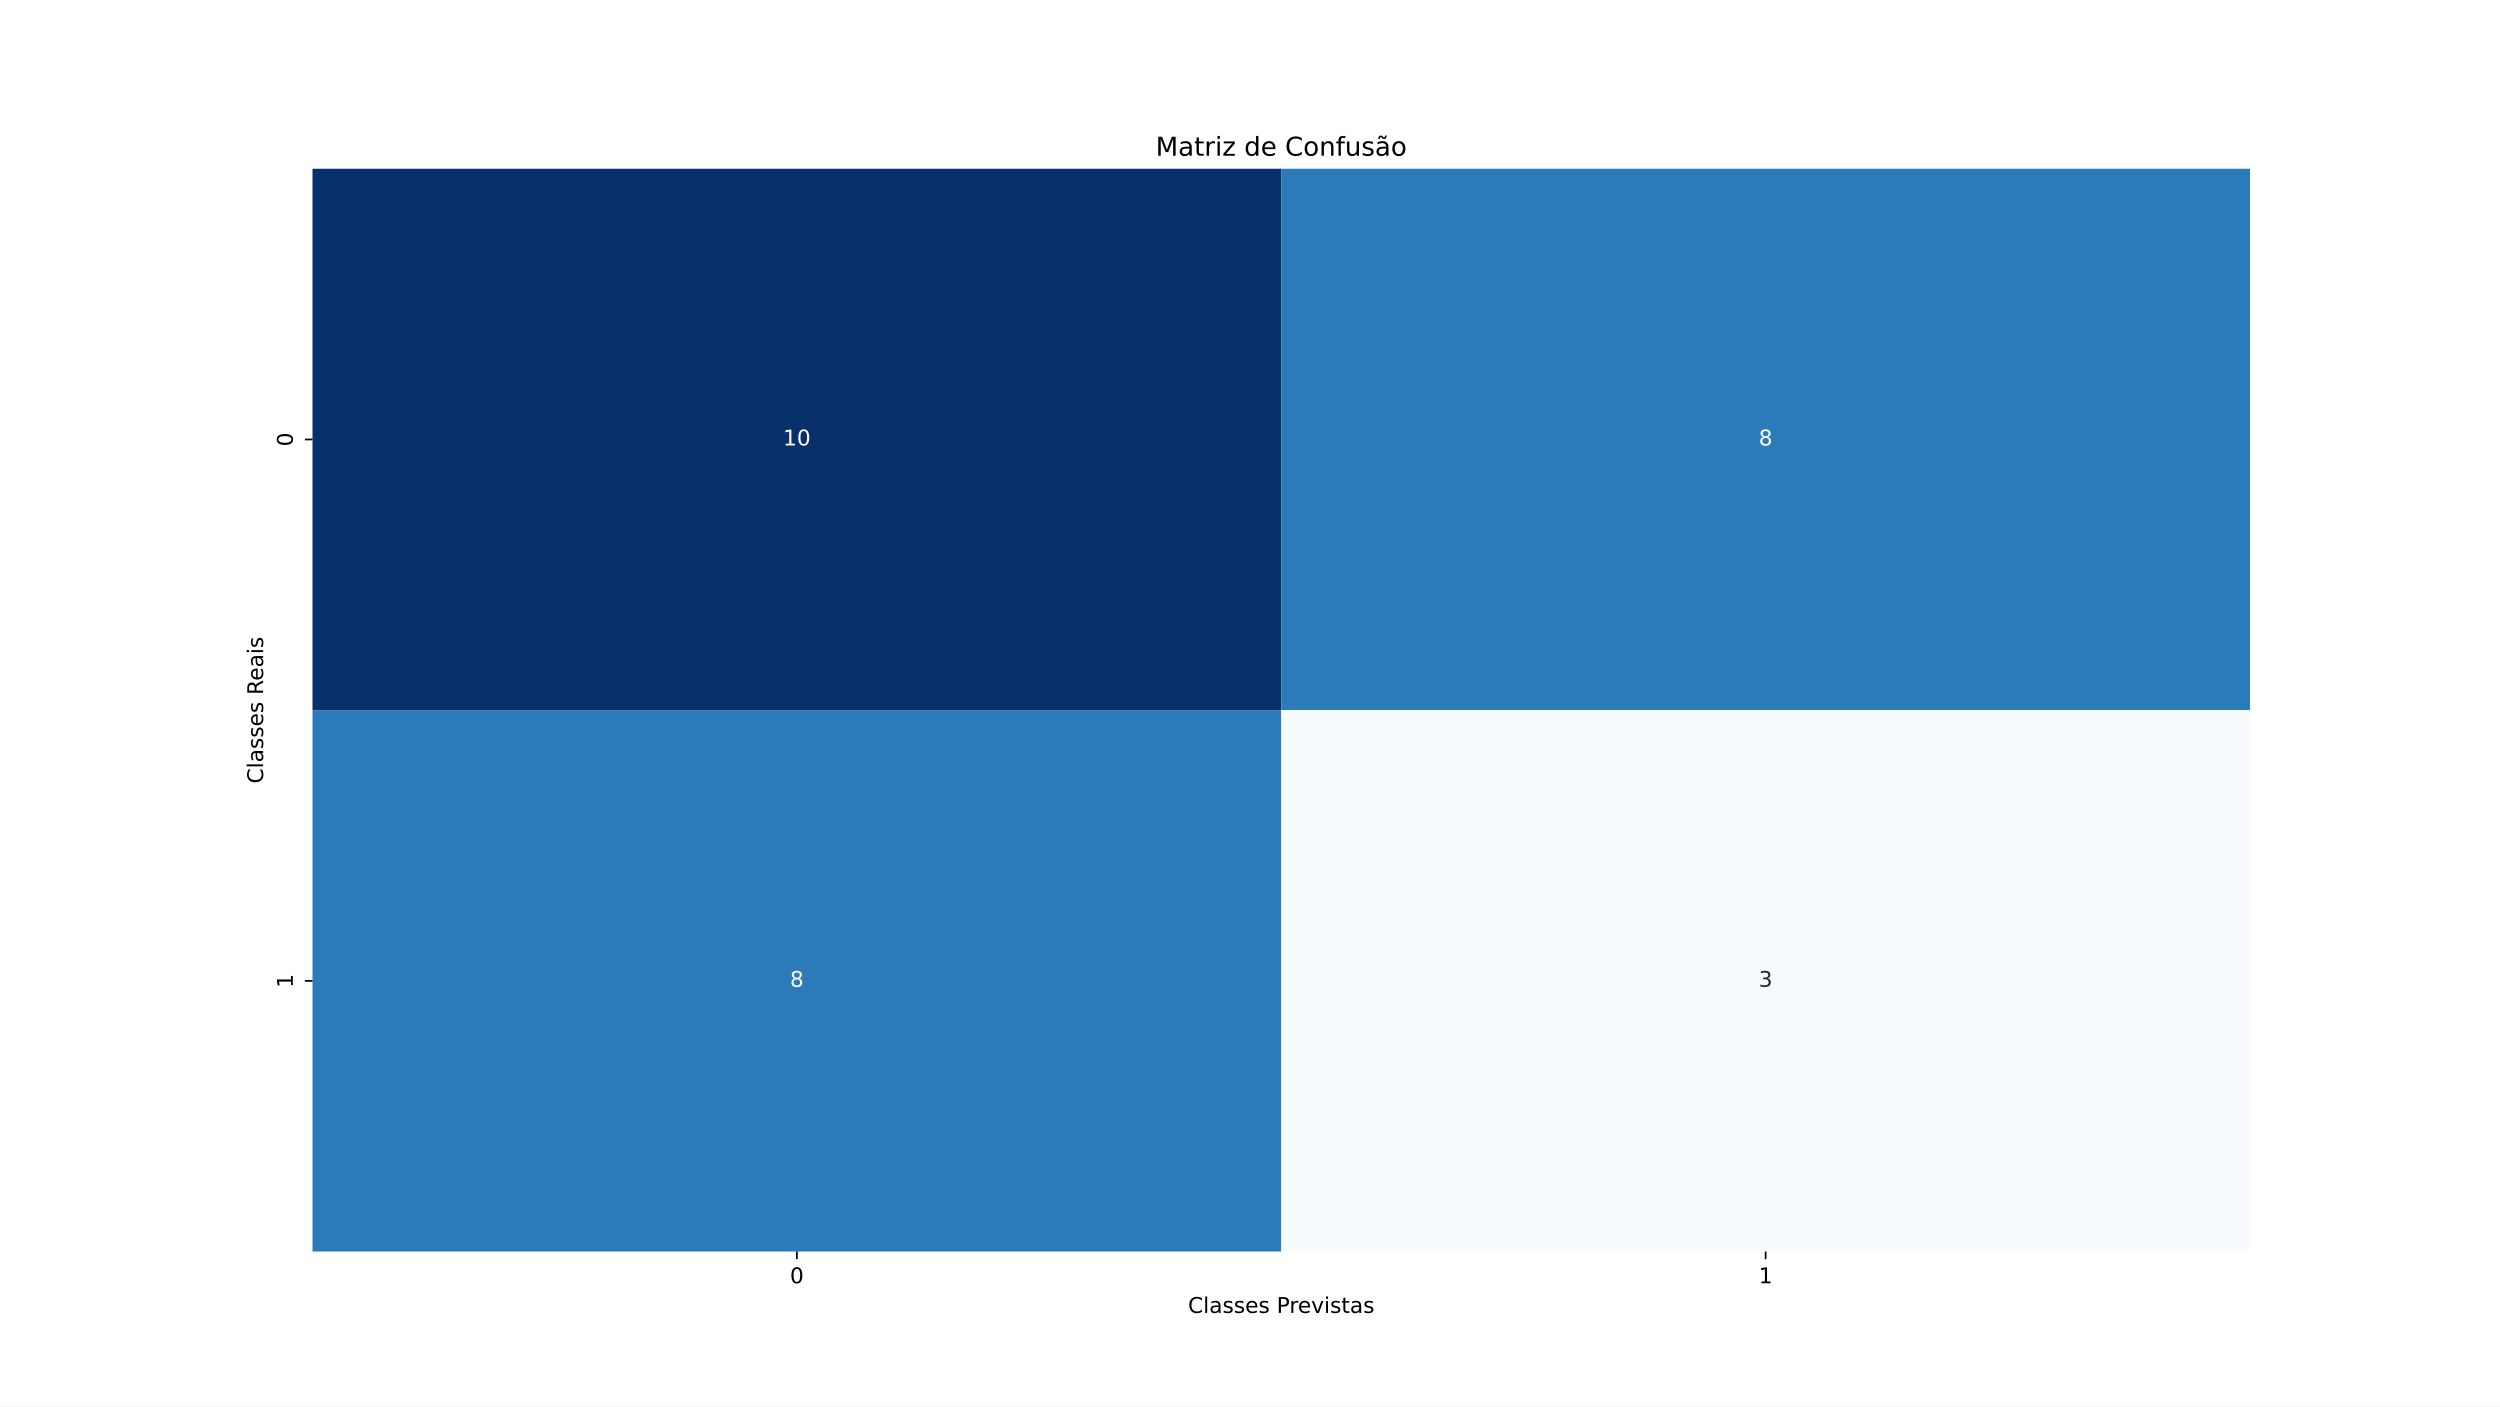
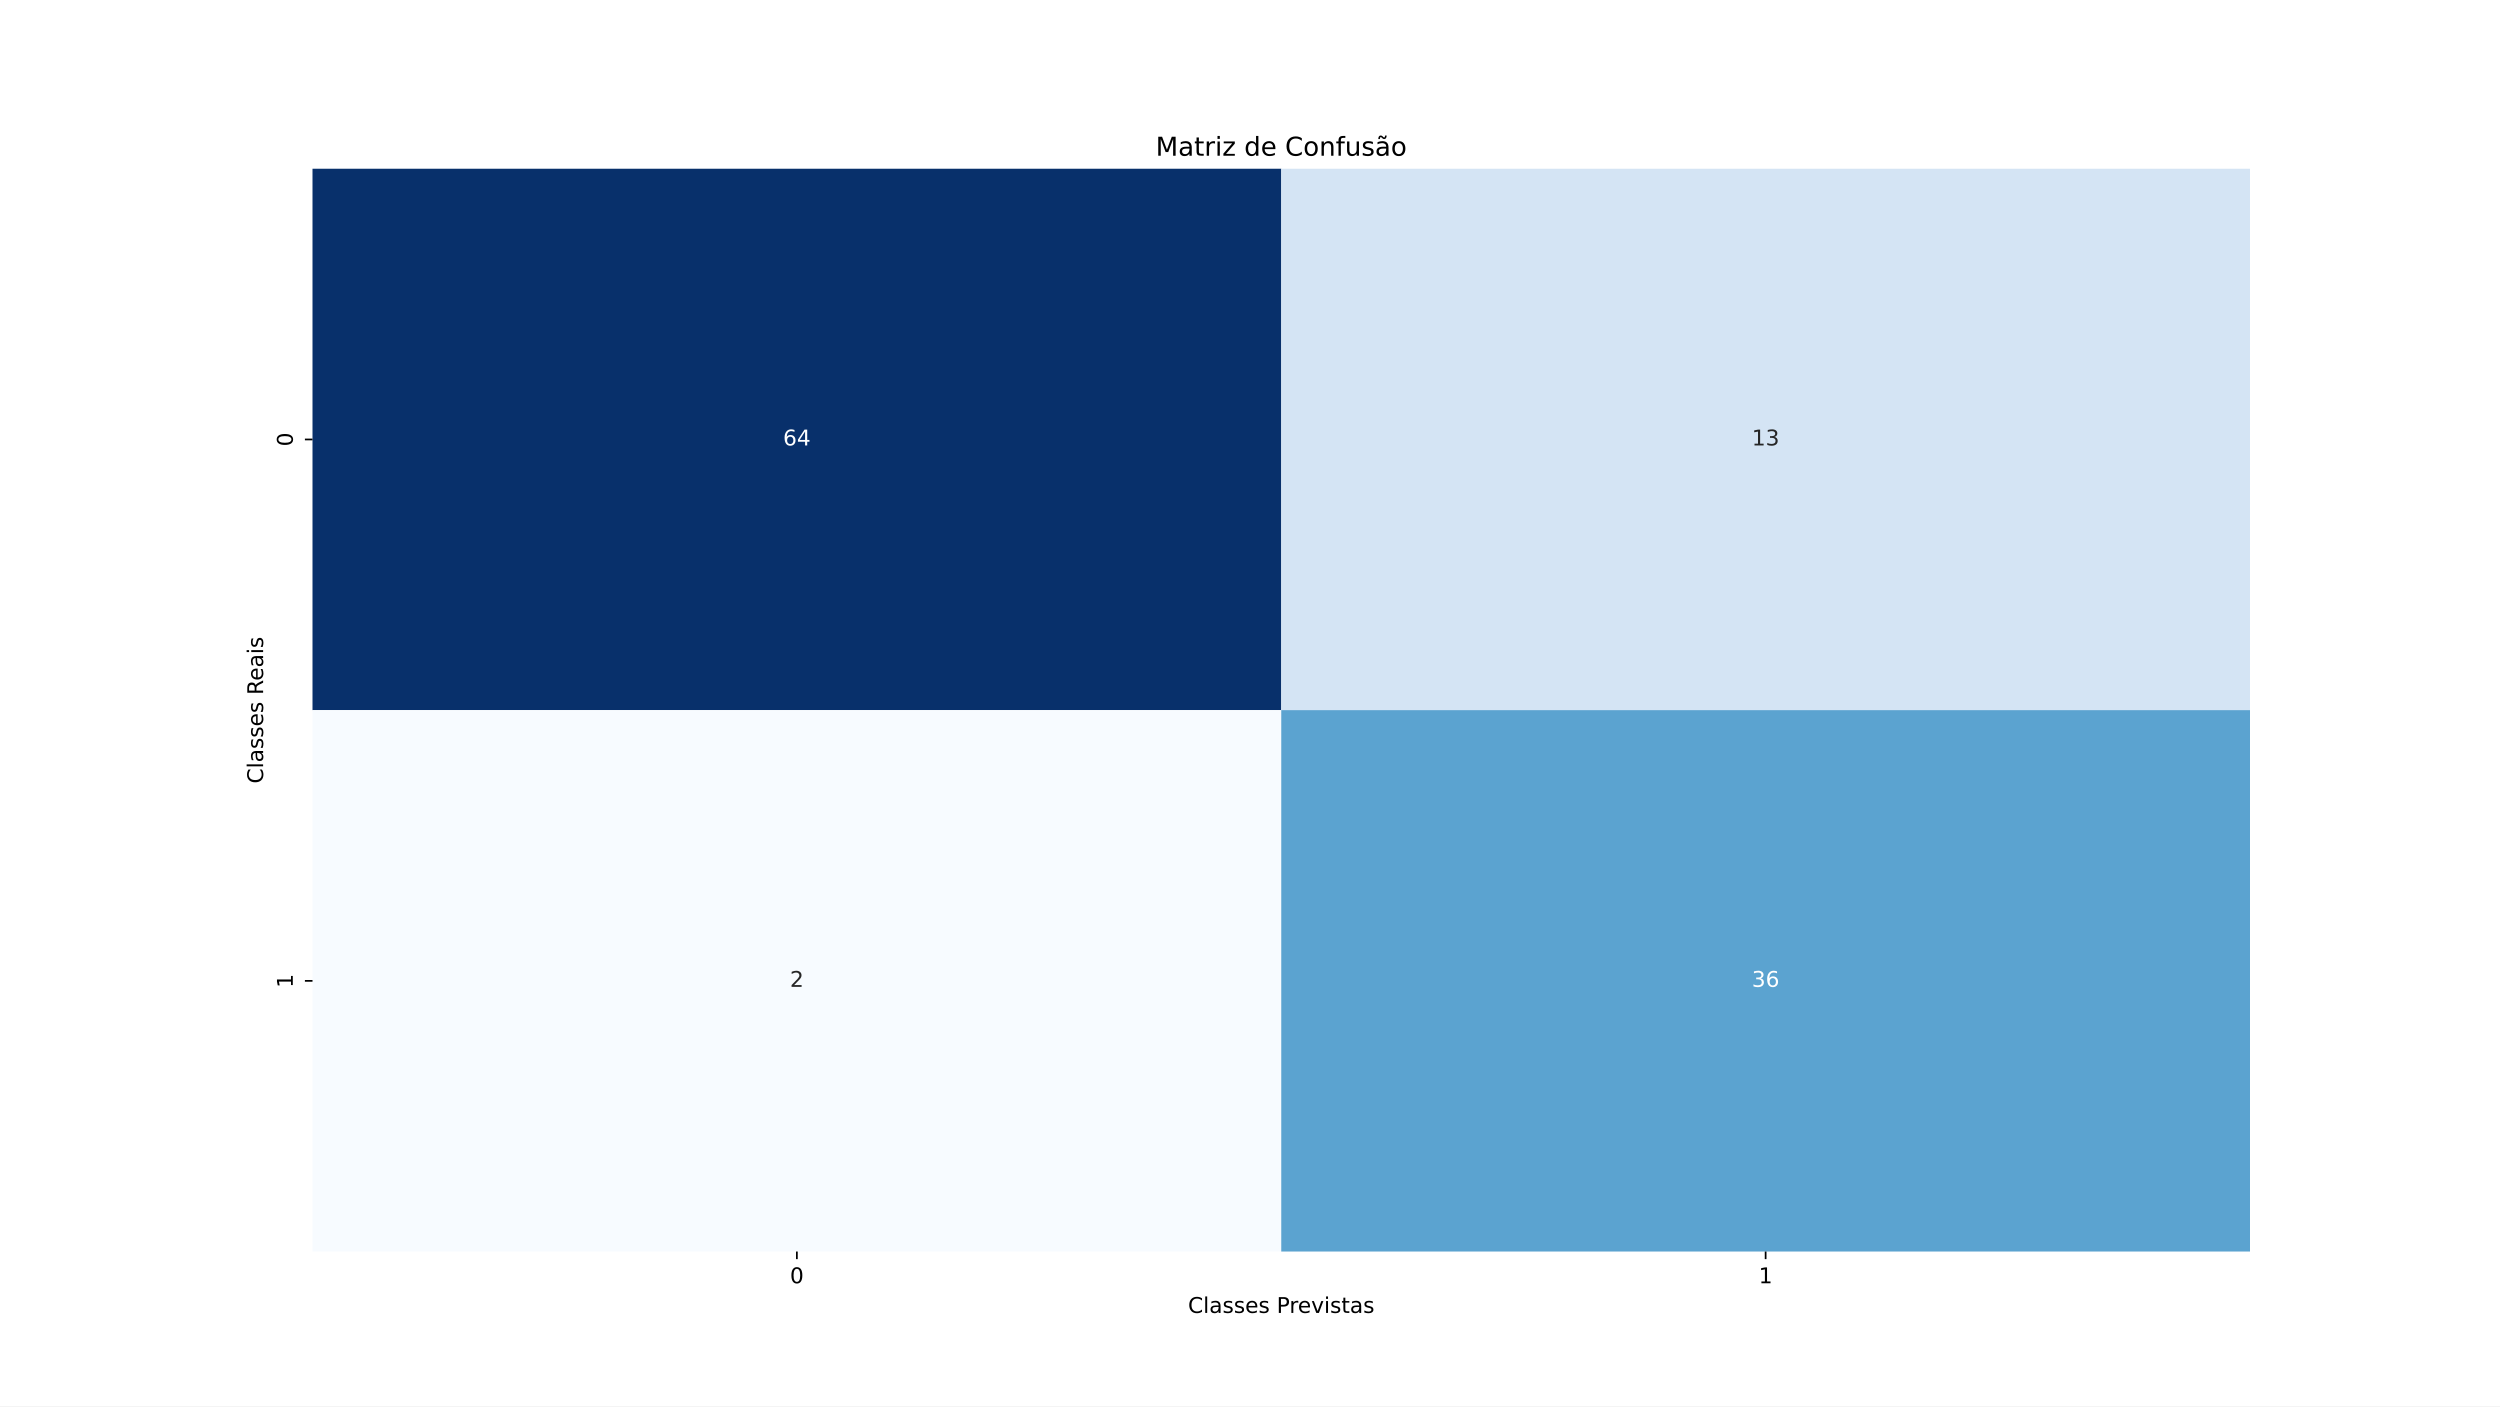
<svg xmlns="http://www.w3.org/2000/svg" xmlns:xlink="http://www.w3.org/1999/xlink" width="1152pt" height="648pt" viewBox="0 0 1152 648" version="1.1">
  <defs>
    <style type="text/css">*{stroke-linejoin: round; stroke-linecap: butt}</style>
  </defs>
  <g id="figure_1">
    <g id="patch_1">
      <path d="M 0 648  L 1152 648  L 1152 0  L 0 0  z " style="fill: #ffffff" />
    </g>
    <g id="axes_1">
      <g id="patch_2">
        <path d="M 144 576.72  L 1036.8 576.72  L 1036.8 77.76  L 144 77.76  z " style="fill: #ffffff" />
      </g>
      <g id="QuadMesh_1">
-         <path d="M 144 77.76  L 590.4 77.76  L 590.4 327.24  L 144 327.24  L 144 77.76  " clip-path="url(#p6d5f823b95)" style="fill: #08306b" />
-         <path d="M 590.4 77.76  L 1036.8 77.76  L 1036.8 327.24  L 590.4 327.24  L 590.4 77.76  " clip-path="url(#p6d5f823b95)" style="fill: #2b7bba" />
-         <path d="M 144 327.24  L 590.4 327.24  L 590.4 576.72  L 144 576.72  L 144 327.24  " clip-path="url(#p6d5f823b95)" style="fill: #2b7bba" />
-         <path d="M 590.4 327.24  L 1036.8 327.24  L 1036.8 576.72  L 590.4 576.72  L 590.4 327.24  " clip-path="url(#p6d5f823b95)" style="fill: #f7fbff" />
+         <path d="M 144 77.76  L 590.4 77.76  L 590.4 327.24  L 144 327.24  L 144 77.76  " clip-path="url(#p22e7c97483)" style="fill: #08306b" />
+         <path d="M 590.4 77.76  L 1036.8 77.76  L 1036.8 327.24  L 590.4 327.24  L 590.4 77.76  " clip-path="url(#p22e7c97483)" style="fill: #d4e4f4" />
+         <path d="M 144 327.24  L 590.4 327.24  L 590.4 576.72  L 144 576.72  L 144 327.24  " clip-path="url(#p22e7c97483)" style="fill: #f7fbff" />
+         <path d="M 590.4 327.24  L 1036.8 327.24  L 1036.8 576.72  L 590.4 576.72  L 590.4 327.24  " clip-path="url(#p22e7c97483)" style="fill: #5ba3d0" />
      </g>
      <g id="matplotlib.axis_1">
        <g id="xtick_1">
          <g id="line2d_1">
            <defs>
-               <path id="m509164bd41" d="M 0 0  L 0 3.5  " style="stroke: #000000; stroke-width: 0.8" />
-             </defs>
-             <g>
-               <use xlink:href="#m509164bd41" x="367.2" y="576.72" style="stroke: #000000; stroke-width: 0.8" />
+               <path id="mc83cb9ad43" d="M 0 0  L 0 3.5  " style="stroke: #000000; stroke-width: 0.8" />
+             </defs>
+             <g>
+               <use xlink:href="#mc83cb9ad43" x="367.2" y="576.72" style="stroke: #000000; stroke-width: 0.8" />
            </g>
          </g>
          <g id="text_1">
            <g transform="translate(364.0188 591.3184) scale(0.1 -0.1)">
              <defs>
                <path id="DejaVuSans-30" d="M 2034 4250  Q 1547 4250 1301 3770  Q 1056 3291 1056 2328  Q 1056 1369 1301 889  Q 1547 409 2034 409  Q 2525 409 2770 889  Q 3016 1369 3016 2328  Q 3016 3291 2770 3770  Q 2525 4250 2034 4250  z M 2034 4750  Q 2819 4750 3233 4129  Q 3647 3509 3647 2328  Q 3647 1150 3233 529  Q 2819 -91 2034 -91  Q 1250 -91 836 529  Q 422 1150 422 2328  Q 422 3509 836 4129  Q 1250 4750 2034 4750  z " transform="scale(0.015625)" />
              </defs>
              <use xlink:href="#DejaVuSans-30" />
            </g>
          </g>
        </g>
        <g id="xtick_2">
          <g id="line2d_2">
            <g>
-               <use xlink:href="#m509164bd41" x="813.6" y="576.72" style="stroke: #000000; stroke-width: 0.8" />
+               <use xlink:href="#mc83cb9ad43" x="813.6" y="576.72" style="stroke: #000000; stroke-width: 0.8" />
            </g>
          </g>
          <g id="text_2">
            <g transform="translate(810.4188 591.3184) scale(0.1 -0.1)">
              <defs>
                <path id="DejaVuSans-31" d="M 794 531  L 1825 531  L 1825 4091  L 703 3866  L 703 4441  L 1819 4666  L 2450 4666  L 2450 531  L 3481 531  L 3481 0  L 794 0  L 794 531  z " transform="scale(0.015625)" />
              </defs>
              <use xlink:href="#DejaVuSans-31" />
            </g>
          </g>
        </g>
        <g id="text_3">
          <g transform="translate(547.4469 604.9966) scale(0.1 -0.1)">
            <defs>
              <path id="DejaVuSans-43" d="M 4122 4306  L 4122 3641  Q 3803 3938 3442 4084  Q 3081 4231 2675 4231  Q 1875 4231 1450 3742  Q 1025 3253 1025 2328  Q 1025 1406 1450 917  Q 1875 428 2675 428  Q 3081 428 3442 575  Q 3803 722 4122 1019  L 4122 359  Q 3791 134 3420 21  Q 3050 -91 2638 -91  Q 1578 -91 968 557  Q 359 1206 359 2328  Q 359 3453 968 4101  Q 1578 4750 2638 4750  Q 3056 4750 3426 4639  Q 3797 4528 4122 4306  z " transform="scale(0.015625)" />
              <path id="DejaVuSans-6c" d="M 603 4863  L 1178 4863  L 1178 0  L 603 0  L 603 4863  z " transform="scale(0.015625)" />
              <path id="DejaVuSans-61" d="M 2194 1759  Q 1497 1759 1228 1600  Q 959 1441 959 1056  Q 959 750 1161 570  Q 1363 391 1709 391  Q 2188 391 2477 730  Q 2766 1069 2766 1631  L 2766 1759  L 2194 1759  z M 3341 1997  L 3341 0  L 2766 0  L 2766 531  Q 2569 213 2275 61  Q 1981 -91 1556 -91  Q 1019 -91 701 211  Q 384 513 384 1019  Q 384 1609 779 1909  Q 1175 2209 1959 2209  L 2766 2209  L 2766 2266  Q 2766 2663 2505 2880  Q 2244 3097 1772 3097  Q 1472 3097 1187 3025  Q 903 2953 641 2809  L 641 3341  Q 956 3463 1253 3523  Q 1550 3584 1831 3584  Q 2591 3584 2966 3190  Q 3341 2797 3341 1997  z " transform="scale(0.015625)" />
              <path id="DejaVuSans-73" d="M 2834 3397  L 2834 2853  Q 2591 2978 2328 3040  Q 2066 3103 1784 3103  Q 1356 3103 1142 2972  Q 928 2841 928 2578  Q 928 2378 1081 2264  Q 1234 2150 1697 2047  L 1894 2003  Q 2506 1872 2764 1633  Q 3022 1394 3022 966  Q 3022 478 2636 193  Q 2250 -91 1575 -91  Q 1294 -91 989 -36  Q 684 19 347 128  L 347 722  Q 666 556 975 473  Q 1284 391 1588 391  Q 1994 391 2212 530  Q 2431 669 2431 922  Q 2431 1156 2273 1281  Q 2116 1406 1581 1522  L 1381 1569  Q 847 1681 609 1914  Q 372 2147 372 2553  Q 372 3047 722 3315  Q 1072 3584 1716 3584  Q 2034 3584 2315 3537  Q 2597 3491 2834 3397  z " transform="scale(0.015625)" />
              <path id="DejaVuSans-65" d="M 3597 1894  L 3597 1613  L 953 1613  Q 991 1019 1311 708  Q 1631 397 2203 397  Q 2534 397 2845 478  Q 3156 559 3463 722  L 3463 178  Q 3153 47 2828 -22  Q 2503 -91 2169 -91  Q 1331 -91 842 396  Q 353 884 353 1716  Q 353 2575 817 3079  Q 1281 3584 2069 3584  Q 2775 3584 3186 3129  Q 3597 2675 3597 1894  z M 3022 2063  Q 3016 2534 2758 2815  Q 2500 3097 2075 3097  Q 1594 3097 1305 2825  Q 1016 2553 972 2059  L 3022 2063  z " transform="scale(0.015625)" />
              <path id="DejaVuSans-20" transform="scale(0.015625)" />
              <path id="DejaVuSans-50" d="M 1259 4147  L 1259 2394  L 2053 2394  Q 2494 2394 2734 2622  Q 2975 2850 2975 3272  Q 2975 3691 2734 3919  Q 2494 4147 2053 4147  L 1259 4147  z M 628 4666  L 2053 4666  Q 2838 4666 3239 4311  Q 3641 3956 3641 3272  Q 3641 2581 3239 2228  Q 2838 1875 2053 1875  L 1259 1875  L 1259 0  L 628 0  L 628 4666  z " transform="scale(0.015625)" />
              <path id="DejaVuSans-72" d="M 2631 2963  Q 2534 3019 2420 3045  Q 2306 3072 2169 3072  Q 1681 3072 1420 2755  Q 1159 2438 1159 1844  L 1159 0  L 581 0  L 581 3500  L 1159 3500  L 1159 2956  Q 1341 3275 1631 3429  Q 1922 3584 2338 3584  Q 2397 3584 2469 3576  Q 2541 3569 2628 3553  L 2631 2963  z " transform="scale(0.015625)" />
              <path id="DejaVuSans-76" d="M 191 3500  L 800 3500  L 1894 563  L 2988 3500  L 3597 3500  L 2284 0  L 1503 0  L 191 3500  z " transform="scale(0.015625)" />
              <path id="DejaVuSans-69" d="M 603 3500  L 1178 3500  L 1178 0  L 603 0  L 603 3500  z M 603 4863  L 1178 4863  L 1178 4134  L 603 4134  L 603 4863  z " transform="scale(0.015625)" />
              <path id="DejaVuSans-74" d="M 1172 4494  L 1172 3500  L 2356 3500  L 2356 3053  L 1172 3053  L 1172 1153  Q 1172 725 1289 603  Q 1406 481 1766 481  L 2356 481  L 2356 0  L 1766 0  Q 1100 0 847 248  Q 594 497 594 1153  L 594 3053  L 172 3053  L 172 3500  L 594 3500  L 594 4494  L 1172 4494  z " transform="scale(0.015625)" />
            </defs>
            <use xlink:href="#DejaVuSans-43" />
            <use xlink:href="#DejaVuSans-6c" x="69.824" />
            <use xlink:href="#DejaVuSans-61" x="97.607" />
            <use xlink:href="#DejaVuSans-73" x="158.887" />
            <use xlink:href="#DejaVuSans-73" x="210.986" />
            <use xlink:href="#DejaVuSans-65" x="263.086" />
            <use xlink:href="#DejaVuSans-73" x="324.609" />
            <use xlink:href="#DejaVuSans-20" x="376.709" />
            <use xlink:href="#DejaVuSans-50" x="408.496" />
            <use xlink:href="#DejaVuSans-72" x="467.049" />
            <use xlink:href="#DejaVuSans-65" x="505.912" />
            <use xlink:href="#DejaVuSans-76" x="567.436" />
            <use xlink:href="#DejaVuSans-69" x="626.615" />
            <use xlink:href="#DejaVuSans-73" x="654.398" />
            <use xlink:href="#DejaVuSans-74" x="706.498" />
            <use xlink:href="#DejaVuSans-61" x="745.707" />
            <use xlink:href="#DejaVuSans-73" x="806.986" />
          </g>
        </g>
      </g>
      <g id="matplotlib.axis_2">
        <g id="ytick_1">
          <g id="line2d_3">
            <defs>
-               <path id="mffc02b5fd8" d="M 0 0  L -3.5 0  " style="stroke: #000000; stroke-width: 0.8" />
-             </defs>
-             <g>
-               <use xlink:href="#mffc02b5fd8" x="144" y="202.5" style="stroke: #000000; stroke-width: 0.8" />
+               <path id="mf43c4fcccb" d="M 0 0  L -3.5 0  " style="stroke: #000000; stroke-width: 0.8" />
+             </defs>
+             <g>
+               <use xlink:href="#mf43c4fcccb" x="144" y="202.5" style="stroke: #000000; stroke-width: 0.8" />
            </g>
          </g>
          <g id="text_4">
            <g transform="translate(134.9203 205.6813) rotate(-90) scale(0.1 -0.1)">
              <use xlink:href="#DejaVuSans-30" />
            </g>
          </g>
        </g>
        <g id="ytick_2">
          <g id="line2d_4">
            <g>
-               <use xlink:href="#mffc02b5fd8" x="144" y="451.98" style="stroke: #000000; stroke-width: 0.8" />
+               <use xlink:href="#mf43c4fcccb" x="144" y="451.98" style="stroke: #000000; stroke-width: 0.8" />
            </g>
          </g>
          <g id="text_5">
            <g transform="translate(134.9203 455.1612) rotate(-90) scale(0.1 -0.1)">
              <use xlink:href="#DejaVuSans-31" />
            </g>
          </g>
        </g>
        <g id="text_6">
          <g transform="translate(121.2422 361.0478) rotate(-90) scale(0.1 -0.1)">
            <defs>
              <path id="DejaVuSans-52" d="M 2841 2188  Q 3044 2119 3236 1894  Q 3428 1669 3622 1275  L 4263 0  L 3584 0  L 2988 1197  Q 2756 1666 2539 1819  Q 2322 1972 1947 1972  L 1259 1972  L 1259 0  L 628 0  L 628 4666  L 2053 4666  Q 2853 4666 3247 4331  Q 3641 3997 3641 3322  Q 3641 2881 3436 2590  Q 3231 2300 2841 2188  z M 1259 4147  L 1259 2491  L 2053 2491  Q 2509 2491 2742 2702  Q 2975 2913 2975 3322  Q 2975 3731 2742 3939  Q 2509 4147 2053 4147  L 1259 4147  z " transform="scale(0.015625)" />
            </defs>
            <use xlink:href="#DejaVuSans-43" />
            <use xlink:href="#DejaVuSans-6c" x="69.824" />
            <use xlink:href="#DejaVuSans-61" x="97.607" />
            <use xlink:href="#DejaVuSans-73" x="158.887" />
            <use xlink:href="#DejaVuSans-73" x="210.986" />
            <use xlink:href="#DejaVuSans-65" x="263.086" />
            <use xlink:href="#DejaVuSans-73" x="324.609" />
            <use xlink:href="#DejaVuSans-20" x="376.709" />
            <use xlink:href="#DejaVuSans-52" x="408.496" />
            <use xlink:href="#DejaVuSans-65" x="473.479" />
            <use xlink:href="#DejaVuSans-61" x="535.002" />
            <use xlink:href="#DejaVuSans-69" x="596.281" />
            <use xlink:href="#DejaVuSans-73" x="624.064" />
          </g>
        </g>
      </g>
      <g id="text_7">
        <g style="fill: #ffffff" transform="translate(360.8375 205.2594) scale(0.1 -0.1)">
+           <defs>
+             <path id="DejaVuSans-36" d="M 2113 2584  Q 1688 2584 1439 2293  Q 1191 2003 1191 1497  Q 1191 994 1439 701  Q 1688 409 2113 409  Q 2538 409 2786 701  Q 3034 994 3034 1497  Q 3034 2003 2786 2293  Q 2538 2584 2113 2584  z M 3366 4563  L 3366 3988  Q 3128 4100 2886 4159  Q 2644 4219 2406 4219  Q 1781 4219 1451 3797  Q 1122 3375 1075 2522  Q 1259 2794 1537 2939  Q 1816 3084 2150 3084  Q 2853 3084 3261 2657  Q 3669 2231 3669 1497  Q 3669 778 3244 343  Q 2819 -91 2113 -91  Q 1303 -91 875 529  Q 447 1150 447 2328  Q 447 3434 972 4092  Q 1497 4750 2381 4750  Q 2619 4750 2861 4703  Q 3103 4656 3366 4563  z " transform="scale(0.015625)" />
+             <path id="DejaVuSans-34" d="M 2419 4116  L 825 1625  L 2419 1625  L 2419 4116  z M 2253 4666  L 3047 4666  L 3047 1625  L 3713 1625  L 3713 1100  L 3047 1100  L 3047 0  L 2419 0  L 2419 1100  L 313 1100  L 313 1709  L 2253 4666  z " transform="scale(0.015625)" />
+           </defs>
+           <use xlink:href="#DejaVuSans-36" />
+           <use xlink:href="#DejaVuSans-34" x="63.623" />
+         </g>
+       </g>
+       <g id="text_8">
+         <g style="fill: #262626" transform="translate(807.2375 205.2594) scale(0.1 -0.1)">
+           <defs>
+             <path id="DejaVuSans-33" d="M 2597 2516  Q 3050 2419 3304 2112  Q 3559 1806 3559 1356  Q 3559 666 3084 287  Q 2609 -91 1734 -91  Q 1441 -91 1130 -33  Q 819 25 488 141  L 488 750  Q 750 597 1062 519  Q 1375 441 1716 441  Q 2309 441 2620 675  Q 2931 909 2931 1356  Q 2931 1769 2642 2001  Q 2353 2234 1838 2234  L 1294 2234  L 1294 2753  L 1863 2753  Q 2328 2753 2575 2939  Q 2822 3125 2822 3475  Q 2822 3834 2567 4026  Q 2313 4219 1838 4219  Q 1578 4219 1281 4162  Q 984 4106 628 3988  L 628 4550  Q 988 4650 1302 4700  Q 1616 4750 1894 4750  Q 2613 4750 3031 4423  Q 3450 4097 3450 3541  Q 3450 3153 3228 2886  Q 3006 2619 2597 2516  z " transform="scale(0.015625)" />
+           </defs>
          <use xlink:href="#DejaVuSans-31" />
-           <use xlink:href="#DejaVuSans-30" x="63.623" />
-         </g>
-       </g>
-       <g id="text_8">
-         <g style="fill: #ffffff" transform="translate(810.4188 205.2594) scale(0.1 -0.1)">
-           <defs>
-             <path id="DejaVuSans-38" d="M 2034 2216  Q 1584 2216 1326 1975  Q 1069 1734 1069 1313  Q 1069 891 1326 650  Q 1584 409 2034 409  Q 2484 409 2743 651  Q 3003 894 3003 1313  Q 3003 1734 2745 1975  Q 2488 2216 2034 2216  z M 1403 2484  Q 997 2584 770 2862  Q 544 3141 544 3541  Q 544 4100 942 4425  Q 1341 4750 2034 4750  Q 2731 4750 3128 4425  Q 3525 4100 3525 3541  Q 3525 3141 3298 2862  Q 3072 2584 2669 2484  Q 3125 2378 3379 2068  Q 3634 1759 3634 1313  Q 3634 634 3220 271  Q 2806 -91 2034 -91  Q 1263 -91 848 271  Q 434 634 434 1313  Q 434 1759 690 2068  Q 947 2378 1403 2484  z M 1172 3481  Q 1172 3119 1398 2916  Q 1625 2713 2034 2713  Q 2441 2713 2670 2916  Q 2900 3119 2900 3481  Q 2900 3844 2670 4047  Q 2441 4250 2034 4250  Q 1625 4250 1398 4047  Q 1172 3844 1172 3481  z " transform="scale(0.015625)" />
-           </defs>
-           <use xlink:href="#DejaVuSans-38" />
+           <use xlink:href="#DejaVuSans-33" x="63.623" />
        </g>
      </g>
      <g id="text_9">
-         <g style="fill: #ffffff" transform="translate(364.0188 454.7394) scale(0.1 -0.1)">
-           <use xlink:href="#DejaVuSans-38" />
+         <g style="fill: #262626" transform="translate(364.0188 454.7394) scale(0.1 -0.1)">
+           <defs>
+             <path id="DejaVuSans-32" d="M 1228 531  L 3431 531  L 3431 0  L 469 0  L 469 531  Q 828 903 1448 1529  Q 2069 2156 2228 2338  Q 2531 2678 2651 2914  Q 2772 3150 2772 3378  Q 2772 3750 2511 3984  Q 2250 4219 1831 4219  Q 1534 4219 1204 4116  Q 875 4013 500 3803  L 500 4441  Q 881 4594 1212 4672  Q 1544 4750 1819 4750  Q 2544 4750 2975 4387  Q 3406 4025 3406 3419  Q 3406 3131 3298 2873  Q 3191 2616 2906 2266  Q 2828 2175 2409 1742  Q 1991 1309 1228 531  z " transform="scale(0.015625)" />
+           </defs>
+           <use xlink:href="#DejaVuSans-32" />
        </g>
      </g>
      <g id="text_10">
-         <g style="fill: #262626" transform="translate(810.4188 454.7394) scale(0.1 -0.1)">
-           <defs>
-             <path id="DejaVuSans-33" d="M 2597 2516  Q 3050 2419 3304 2112  Q 3559 1806 3559 1356  Q 3559 666 3084 287  Q 2609 -91 1734 -91  Q 1441 -91 1130 -33  Q 819 25 488 141  L 488 750  Q 750 597 1062 519  Q 1375 441 1716 441  Q 2309 441 2620 675  Q 2931 909 2931 1356  Q 2931 1769 2642 2001  Q 2353 2234 1838 2234  L 1294 2234  L 1294 2753  L 1863 2753  Q 2328 2753 2575 2939  Q 2822 3125 2822 3475  Q 2822 3834 2567 4026  Q 2313 4219 1838 4219  Q 1578 4219 1281 4162  Q 984 4106 628 3988  L 628 4550  Q 988 4650 1302 4700  Q 1616 4750 1894 4750  Q 2613 4750 3031 4423  Q 3450 4097 3450 3541  Q 3450 3153 3228 2886  Q 3006 2619 2597 2516  z " transform="scale(0.015625)" />
-           </defs>
+         <g style="fill: #ffffff" transform="translate(807.2375 454.7394) scale(0.1 -0.1)">
          <use xlink:href="#DejaVuSans-33" />
+           <use xlink:href="#DejaVuSans-36" x="63.623" />
        </g>
      </g>
      <g id="text_11">
        <g transform="translate(532.545 71.76) scale(0.12 -0.12)">
          <defs>
            <path id="DejaVuSans-4d" d="M 628 4666  L 1569 4666  L 2759 1491  L 3956 4666  L 4897 4666  L 4897 0  L 4281 0  L 4281 4097  L 3078 897  L 2444 897  L 1241 4097  L 1241 0  L 628 0  L 628 4666  z " transform="scale(0.015625)" />
            <path id="DejaVuSans-7a" d="M 353 3500  L 3084 3500  L 3084 2975  L 922 459  L 3084 459  L 3084 0  L 275 0  L 275 525  L 2438 3041  L 353 3041  L 353 3500  z " transform="scale(0.015625)" />
            <path id="DejaVuSans-64" d="M 2906 2969  L 2906 4863  L 3481 4863  L 3481 0  L 2906 0  L 2906 525  Q 2725 213 2448 61  Q 2172 -91 1784 -91  Q 1150 -91 751 415  Q 353 922 353 1747  Q 353 2572 751 3078  Q 1150 3584 1784 3584  Q 2172 3584 2448 3432  Q 2725 3281 2906 2969  z M 947 1747  Q 947 1113 1208 752  Q 1469 391 1925 391  Q 2381 391 2643 752  Q 2906 1113 2906 1747  Q 2906 2381 2643 2742  Q 2381 3103 1925 3103  Q 1469 3103 1208 2742  Q 947 2381 947 1747  z " transform="scale(0.015625)" />
            <path id="DejaVuSans-6f" d="M 1959 3097  Q 1497 3097 1228 2736  Q 959 2375 959 1747  Q 959 1119 1226 758  Q 1494 397 1959 397  Q 2419 397 2687 759  Q 2956 1122 2956 1747  Q 2956 2369 2687 2733  Q 2419 3097 1959 3097  z M 1959 3584  Q 2709 3584 3137 3096  Q 3566 2609 3566 1747  Q 3566 888 3137 398  Q 2709 -91 1959 -91  Q 1206 -91 779 398  Q 353 888 353 1747  Q 353 2609 779 3096  Q 1206 3584 1959 3584  z " transform="scale(0.015625)" />
            <path id="DejaVuSans-6e" d="M 3513 2113  L 3513 0  L 2938 0  L 2938 2094  Q 2938 2591 2744 2837  Q 2550 3084 2163 3084  Q 1697 3084 1428 2787  Q 1159 2491 1159 1978  L 1159 0  L 581 0  L 581 3500  L 1159 3500  L 1159 2956  Q 1366 3272 1645 3428  Q 1925 3584 2291 3584  Q 2894 3584 3203 3211  Q 3513 2838 3513 2113  z " transform="scale(0.015625)" />
            <path id="DejaVuSans-66" d="M 2375 4863  L 2375 4384  L 1825 4384  Q 1516 4384 1395 4259  Q 1275 4134 1275 3809  L 1275 3500  L 2222 3500  L 2222 3053  L 1275 3053  L 1275 0  L 697 0  L 697 3053  L 147 3053  L 147 3500  L 697 3500  L 697 3744  Q 697 4328 969 4595  Q 1241 4863 1831 4863  L 2375 4863  z " transform="scale(0.015625)" />
            <path id="DejaVuSans-75" d="M 544 1381  L 544 3500  L 1119 3500  L 1119 1403  Q 1119 906 1312 657  Q 1506 409 1894 409  Q 2359 409 2629 706  Q 2900 1003 2900 1516  L 2900 3500  L 3475 3500  L 3475 0  L 2900 0  L 2900 538  Q 2691 219 2414 64  Q 2138 -91 1772 -91  Q 1169 -91 856 284  Q 544 659 544 1381  z M 1991 3584  L 1991 3584  z " transform="scale(0.015625)" />
            <path id="DejaVuSans-e3" d="M 2194 1759  Q 1497 1759 1228 1600  Q 959 1441 959 1056  Q 959 750 1161 570  Q 1363 391 1709 391  Q 2188 391 2477 730  Q 2766 1069 2766 1631  L 2766 1759  L 2194 1759  z M 3341 1997  L 3341 0  L 2766 0  L 2766 531  Q 2569 213 2275 61  Q 1981 -91 1556 -91  Q 1019 -91 701 211  Q 384 513 384 1019  Q 384 1609 779 1909  Q 1175 2209 1959 2209  L 2766 2209  L 2766 2266  Q 2766 2663 2505 2880  Q 2244 3097 1772 3097  Q 1472 3097 1187 3025  Q 903 2953 641 2809  L 641 3341  Q 956 3463 1253 3523  Q 1550 3584 1831 3584  Q 2591 3584 2966 3190  Q 3341 2797 3341 1997  z M 1844 4281  L 1665 4453  Q 1597 4516 1545 4545  Q 1494 4575 1453 4575  Q 1334 4575 1278 4461  Q 1222 4347 1215 4091  L 825 4091  Q 831 4513 990 4742  Q 1150 4972 1434 4972  Q 1553 4972 1653 4928  Q 1753 4884 1869 4781  L 2047 4609  Q 2115 4547 2167 4517  Q 2219 4488 2259 4488  Q 2378 4488 2434 4602  Q 2490 4716 2497 4972  L 2887 4972  Q 2881 4550 2721 4320  Q 2562 4091 2278 4091  Q 2159 4091 2059 4134  Q 1959 4178 1844 4281  z " transform="scale(0.015625)" />
          </defs>
          <use xlink:href="#DejaVuSans-4d" />
          <use xlink:href="#DejaVuSans-61" x="86.279" />
          <use xlink:href="#DejaVuSans-74" x="147.559" />
          <use xlink:href="#DejaVuSans-72" x="186.768" />
          <use xlink:href="#DejaVuSans-69" x="227.881" />
          <use xlink:href="#DejaVuSans-7a" x="255.664" />
          <use xlink:href="#DejaVuSans-20" x="308.154" />
          <use xlink:href="#DejaVuSans-64" x="339.941" />
          <use xlink:href="#DejaVuSans-65" x="403.418" />
          <use xlink:href="#DejaVuSans-20" x="464.941" />
          <use xlink:href="#DejaVuSans-43" x="496.729" />
          <use xlink:href="#DejaVuSans-6f" x="566.553" />
          <use xlink:href="#DejaVuSans-6e" x="627.734" />
          <use xlink:href="#DejaVuSans-66" x="691.113" />
          <use xlink:href="#DejaVuSans-75" x="726.318" />
          <use xlink:href="#DejaVuSans-73" x="789.697" />
          <use xlink:href="#DejaVuSans-e3" x="841.797" />
          <use xlink:href="#DejaVuSans-6f" x="903.076" />
        </g>
      </g>
    </g>
  </g>
  <defs>
-     <clipPath id="p6d5f823b95">
+     <clipPath id="p22e7c97483">
      <rect x="144" y="77.76" width="892.8" height="498.96" />
    </clipPath>
  </defs>
</svg>
